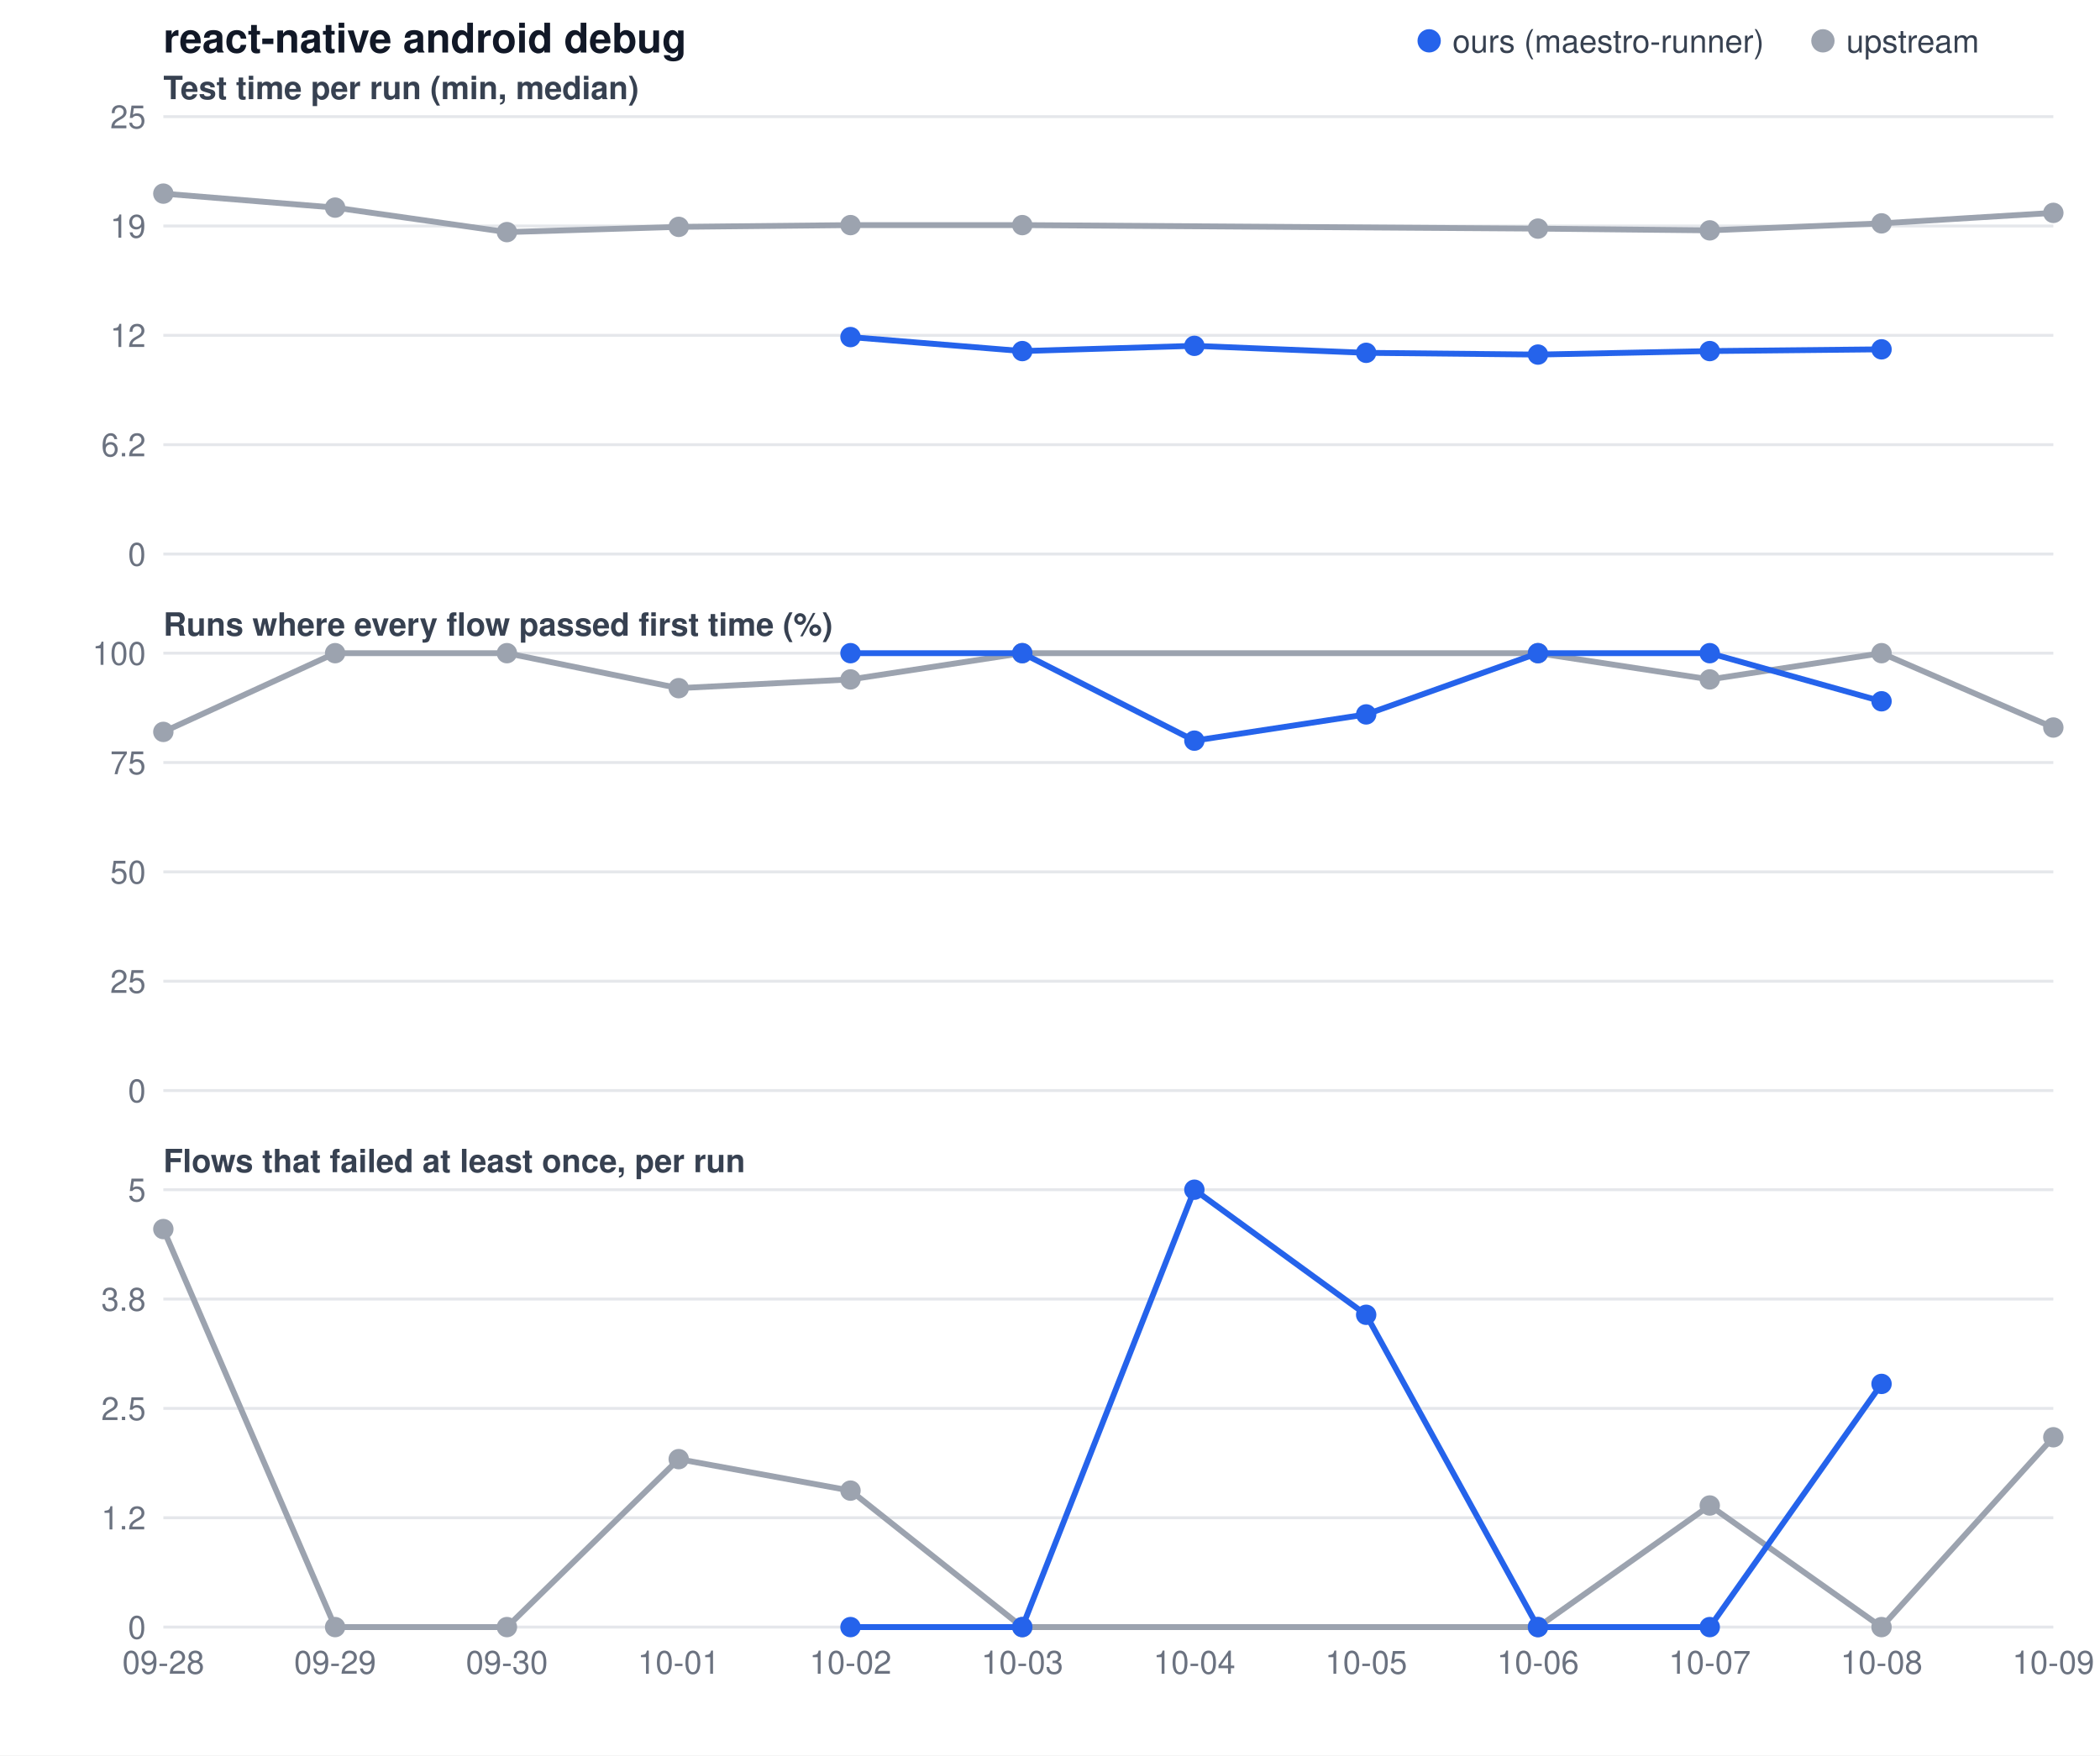
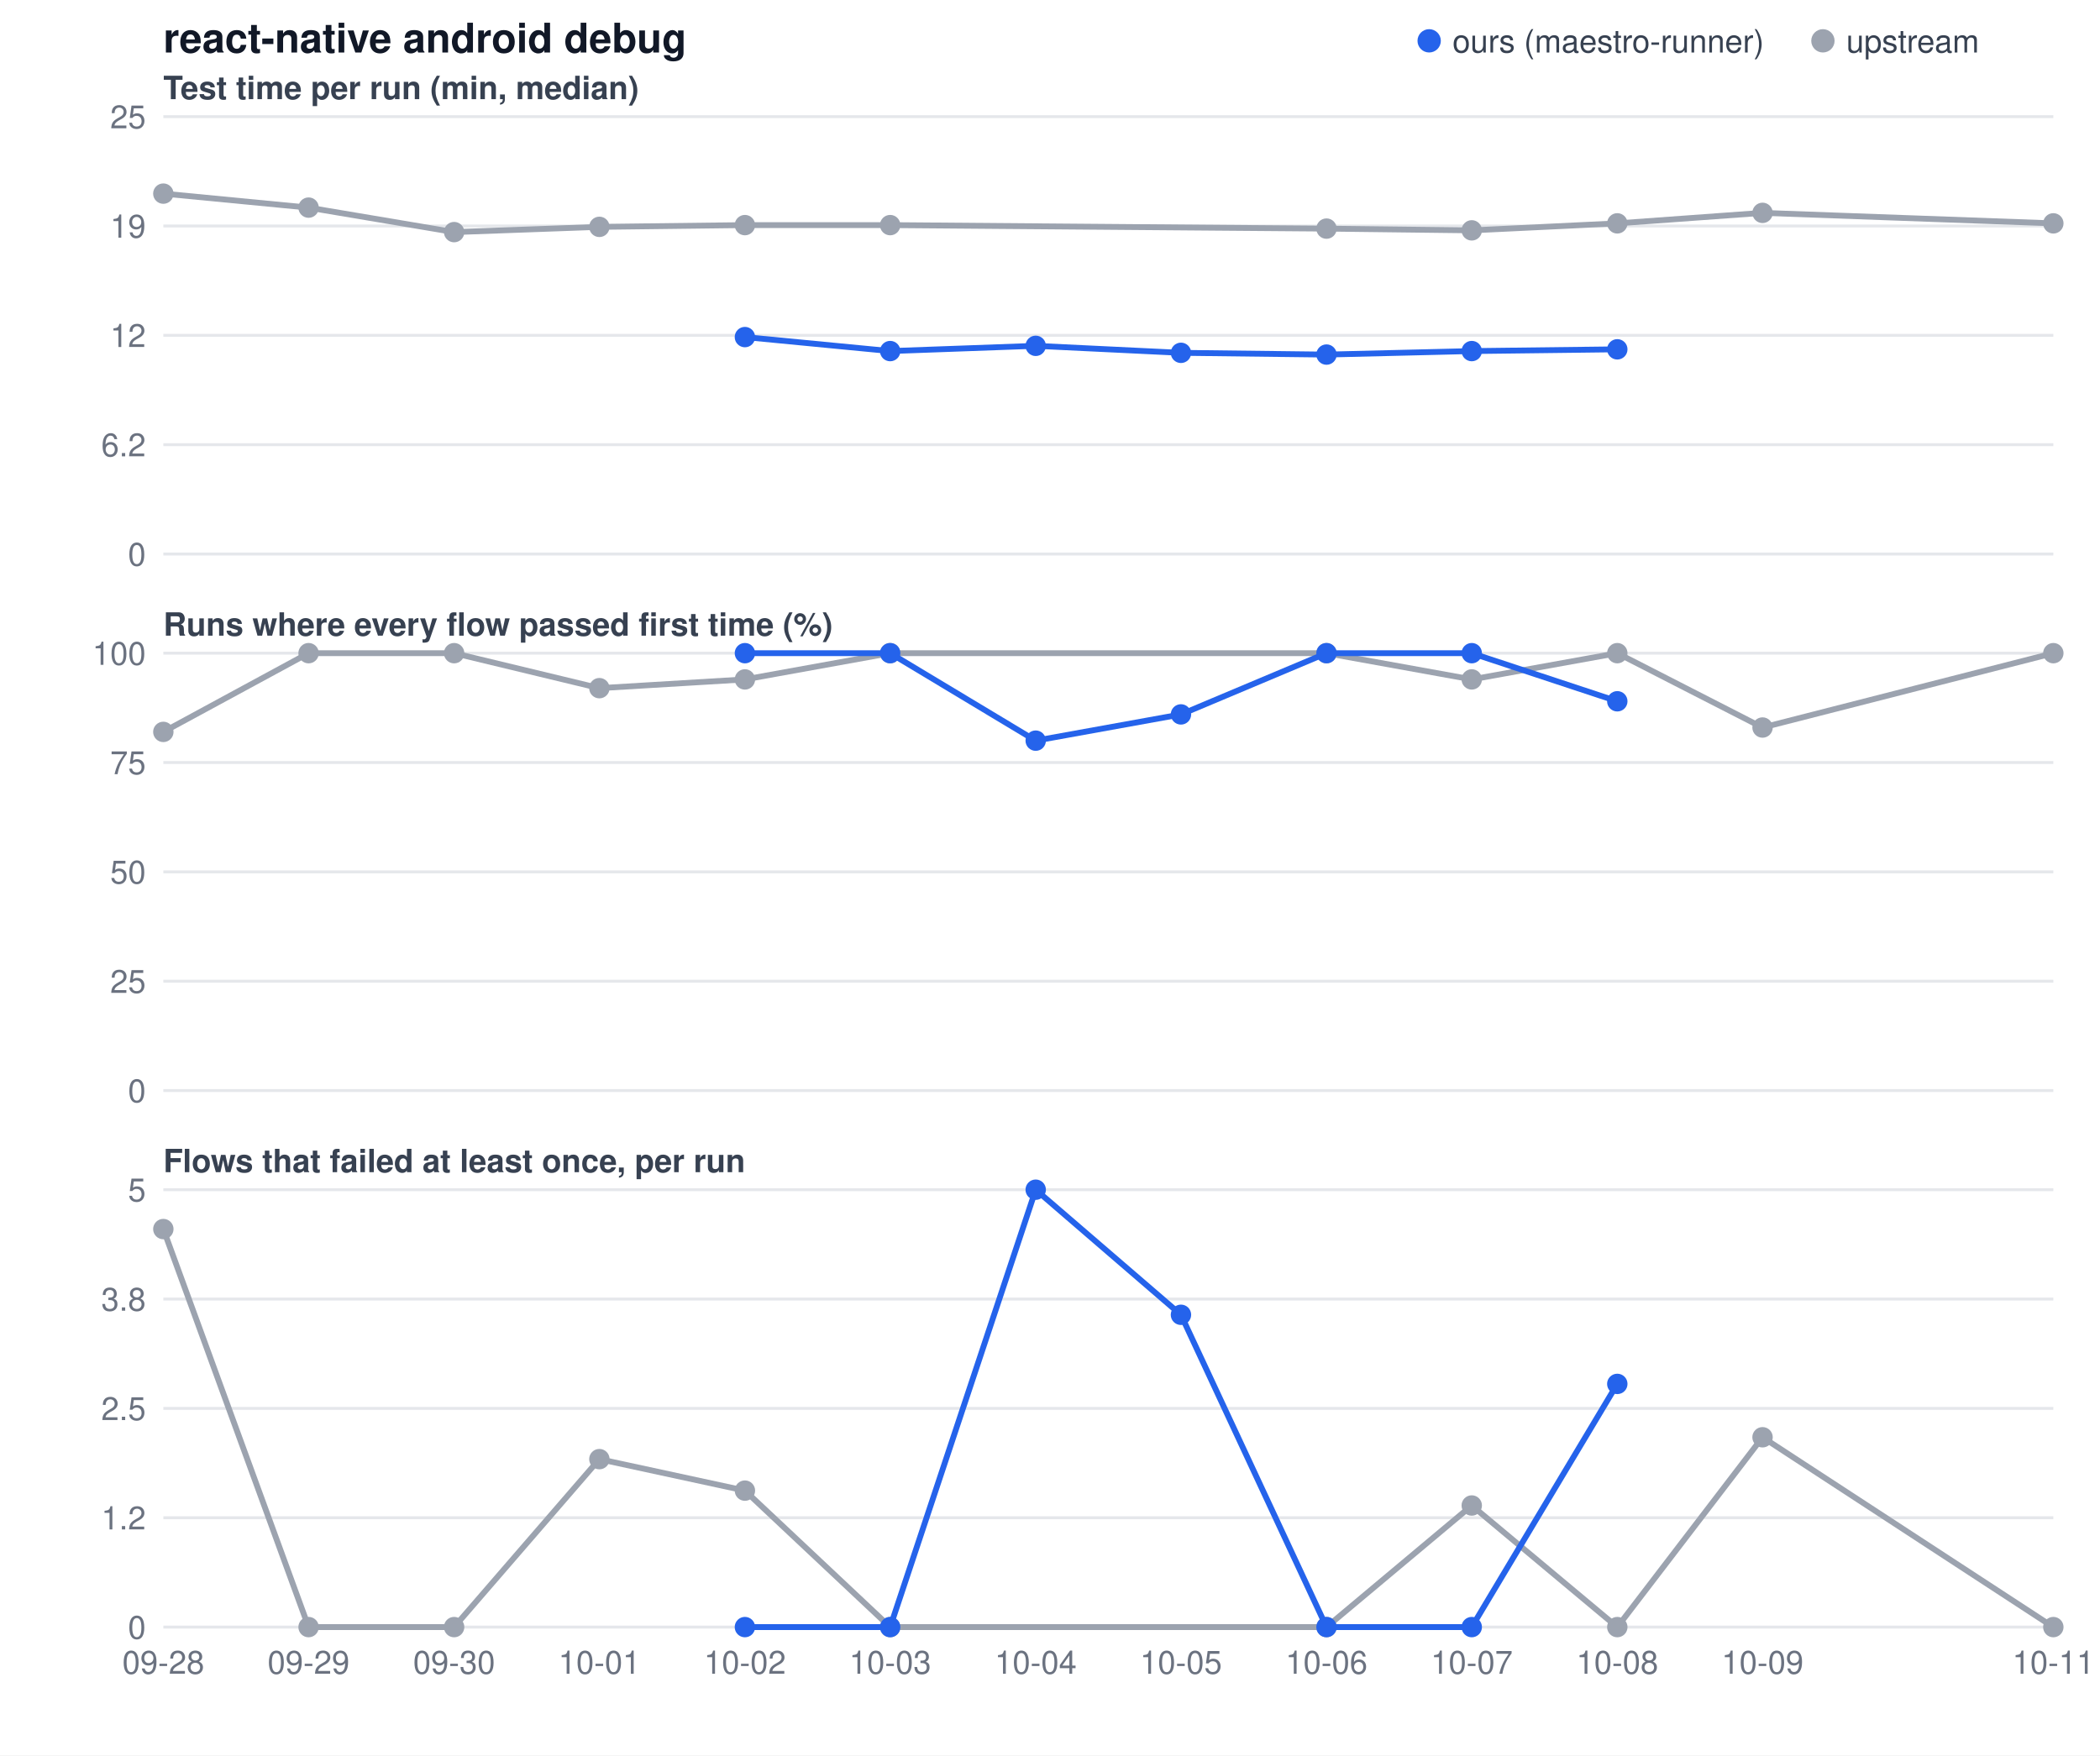
<svg xmlns="http://www.w3.org/2000/svg" width="720" height="602" font-family="-apple-system,Segoe UI,Helvetica,Arial,sans-serif" font-size="11">
  <rect width="100%" height="100%" fill="#ffffff" />
  <text x="56" y="18" font-size="14" font-weight="600" fill="#111827">react-native android debug</text>
  <circle cx="490" cy="14" r="4" fill="#2563eb" />
  <text x="498" y="18" fill="#374151">ours (maestro-runner)</text>
  <circle cx="625" cy="14" r="4" fill="#9ca3af" />
  <text x="633" y="18" fill="#374151">upstream</text>
  <text x="56" y="34" fill="#374151" font-weight="600">Test time per run (min, median)</text>
  <line x1="56" x2="704" y1="190.0" y2="190.0" stroke="#e5e7eb" />
  <text x="50" y="194.0" text-anchor="end" fill="#6b7280">0</text>
  <line x1="56" x2="704" y1="152.5" y2="152.5" stroke="#e5e7eb" />
  <text x="50" y="156.5" text-anchor="end" fill="#6b7280">6.2</text>
  <line x1="56" x2="704" y1="115.0" y2="115.0" stroke="#e5e7eb" />
  <text x="50" y="119.0" text-anchor="end" fill="#6b7280">12</text>
  <line x1="56" x2="704" y1="77.5" y2="77.5" stroke="#e5e7eb" />
  <text x="50" y="81.5" text-anchor="end" fill="#6b7280">19</text>
  <line x1="56" x2="704" y1="40.0" y2="40.0" stroke="#e5e7eb" />
  <text x="50" y="44.0" text-anchor="end" fill="#6b7280">25</text>
-   <polyline fill="none" stroke="#9ca3af" stroke-width="2" points="56.0,66.4 114.9,71.2 173.8,79.6 232.7,77.8 291.6,77.2 350.5,77.2 527.3,78.4 586.2,79.0 645.1,76.6 704.0,73.0" />
+   <polyline fill="none" stroke="#9ca3af" stroke-width="2" points="56.0,66.4 105.8,71.2 155.7,79.6 205.5,77.8 255.4,77.2 305.2,77.2 454.8,78.4 504.6,79.0 554.5,76.6 604.3,73.0 704.0,76.6" />
  <circle cx="56.0" cy="66.4" r="3.5" fill="#9ca3af" />
-   <circle cx="114.9" cy="71.2" r="3.5" fill="#9ca3af" />
-   <circle cx="173.8" cy="79.6" r="3.5" fill="#9ca3af" />
-   <circle cx="232.7" cy="77.8" r="3.5" fill="#9ca3af" />
-   <circle cx="291.6" cy="77.2" r="3.5" fill="#9ca3af" />
-   <circle cx="350.5" cy="77.2" r="3.5" fill="#9ca3af" />
-   <circle cx="527.3" cy="78.4" r="3.5" fill="#9ca3af" />
-   <circle cx="586.2" cy="79.0" r="3.5" fill="#9ca3af" />
-   <circle cx="645.1" cy="76.6" r="3.5" fill="#9ca3af" />
-   <circle cx="704.0" cy="73.0" r="3.5" fill="#9ca3af" />
-   <polyline fill="none" stroke="#2563eb" stroke-width="2" points="291.6,115.6 350.5,120.4 409.5,118.6 468.4,121.0 527.3,121.6 586.2,120.4 645.1,119.8" />
-   <circle cx="291.6" cy="115.6" r="3.5" fill="#2563eb" />
-   <circle cx="350.5" cy="120.4" r="3.5" fill="#2563eb" />
-   <circle cx="409.5" cy="118.6" r="3.5" fill="#2563eb" />
-   <circle cx="468.4" cy="121.0" r="3.5" fill="#2563eb" />
-   <circle cx="527.3" cy="121.6" r="3.5" fill="#2563eb" />
-   <circle cx="586.2" cy="120.4" r="3.5" fill="#2563eb" />
-   <circle cx="645.1" cy="119.8" r="3.5" fill="#2563eb" />
+   <circle cx="105.8" cy="71.2" r="3.5" fill="#9ca3af" />
+   <circle cx="155.7" cy="79.6" r="3.5" fill="#9ca3af" />
+   <circle cx="205.5" cy="77.8" r="3.5" fill="#9ca3af" />
+   <circle cx="255.4" cy="77.2" r="3.5" fill="#9ca3af" />
+   <circle cx="305.2" cy="77.2" r="3.5" fill="#9ca3af" />
+   <circle cx="454.8" cy="78.4" r="3.5" fill="#9ca3af" />
+   <circle cx="504.6" cy="79.0" r="3.5" fill="#9ca3af" />
+   <circle cx="554.5" cy="76.6" r="3.5" fill="#9ca3af" />
+   <circle cx="604.3" cy="73.0" r="3.5" fill="#9ca3af" />
+   <circle cx="704.0" cy="76.6" r="3.5" fill="#9ca3af" />
+   <polyline fill="none" stroke="#2563eb" stroke-width="2" points="255.4,115.6 305.2,120.4 355.1,118.6 404.9,121.0 454.8,121.6 504.6,120.4 554.5,119.8" />
+   <circle cx="255.4" cy="115.6" r="3.5" fill="#2563eb" />
+   <circle cx="305.2" cy="120.4" r="3.5" fill="#2563eb" />
+   <circle cx="355.1" cy="118.6" r="3.5" fill="#2563eb" />
+   <circle cx="404.9" cy="121.0" r="3.5" fill="#2563eb" />
+   <circle cx="454.8" cy="121.6" r="3.5" fill="#2563eb" />
+   <circle cx="504.6" cy="120.4" r="3.5" fill="#2563eb" />
+   <circle cx="554.5" cy="119.8" r="3.5" fill="#2563eb" />
  <text x="56" y="218" fill="#374151" font-weight="600">Runs where every flow passed first time (%)</text>
  <line x1="56" x2="704" y1="374.0" y2="374.0" stroke="#e5e7eb" />
  <text x="50" y="378.0" text-anchor="end" fill="#6b7280">0</text>
  <line x1="56" x2="704" y1="336.5" y2="336.5" stroke="#e5e7eb" />
  <text x="50" y="340.5" text-anchor="end" fill="#6b7280">25</text>
  <line x1="56" x2="704" y1="299.0" y2="299.0" stroke="#e5e7eb" />
  <text x="50" y="303.0" text-anchor="end" fill="#6b7280">50</text>
  <line x1="56" x2="704" y1="261.5" y2="261.5" stroke="#e5e7eb" />
  <text x="50" y="265.5" text-anchor="end" fill="#6b7280">75</text>
  <line x1="56" x2="704" y1="224.0" y2="224.0" stroke="#e5e7eb" />
  <text x="50" y="228.0" text-anchor="end" fill="#6b7280">100</text>
-   <polyline fill="none" stroke="#9ca3af" stroke-width="2" points="56.0,251.0 114.9,224.0 173.8,224.0 232.7,236.0 291.6,233.0 350.5,224.0 527.3,224.0 586.2,233.0 645.1,224.0 704.0,249.5" />
+   <polyline fill="none" stroke="#9ca3af" stroke-width="2" points="56.0,251.0 105.8,224.0 155.7,224.0 205.5,236.0 255.4,233.0 305.2,224.0 454.8,224.0 504.6,233.0 554.5,224.0 604.3,249.5 704.0,224.0" />
  <circle cx="56.0" cy="251.0" r="3.5" fill="#9ca3af" />
-   <circle cx="114.9" cy="224.0" r="3.5" fill="#9ca3af" />
-   <circle cx="173.8" cy="224.0" r="3.5" fill="#9ca3af" />
-   <circle cx="232.7" cy="236.0" r="3.5" fill="#9ca3af" />
-   <circle cx="291.6" cy="233.0" r="3.5" fill="#9ca3af" />
-   <circle cx="350.5" cy="224.0" r="3.5" fill="#9ca3af" />
-   <circle cx="527.3" cy="224.0" r="3.5" fill="#9ca3af" />
-   <circle cx="586.2" cy="233.0" r="3.5" fill="#9ca3af" />
-   <circle cx="645.1" cy="224.0" r="3.5" fill="#9ca3af" />
-   <circle cx="704.0" cy="249.5" r="3.5" fill="#9ca3af" />
-   <polyline fill="none" stroke="#2563eb" stroke-width="2" points="291.6,224.0 350.5,224.0 409.5,254.0 468.4,245.0 527.3,224.0 586.2,224.0 645.1,240.5" />
-   <circle cx="291.6" cy="224.0" r="3.5" fill="#2563eb" />
-   <circle cx="350.5" cy="224.0" r="3.5" fill="#2563eb" />
-   <circle cx="409.5" cy="254.0" r="3.5" fill="#2563eb" />
-   <circle cx="468.4" cy="245.0" r="3.5" fill="#2563eb" />
-   <circle cx="527.3" cy="224.0" r="3.5" fill="#2563eb" />
-   <circle cx="586.2" cy="224.0" r="3.5" fill="#2563eb" />
-   <circle cx="645.1" cy="240.5" r="3.5" fill="#2563eb" />
+   <circle cx="105.8" cy="224.0" r="3.5" fill="#9ca3af" />
+   <circle cx="155.7" cy="224.0" r="3.5" fill="#9ca3af" />
+   <circle cx="205.5" cy="236.0" r="3.5" fill="#9ca3af" />
+   <circle cx="255.4" cy="233.0" r="3.5" fill="#9ca3af" />
+   <circle cx="305.2" cy="224.0" r="3.5" fill="#9ca3af" />
+   <circle cx="454.8" cy="224.0" r="3.5" fill="#9ca3af" />
+   <circle cx="504.6" cy="233.0" r="3.5" fill="#9ca3af" />
+   <circle cx="554.5" cy="224.0" r="3.5" fill="#9ca3af" />
+   <circle cx="604.3" cy="249.5" r="3.5" fill="#9ca3af" />
+   <circle cx="704.0" cy="224.0" r="3.5" fill="#9ca3af" />
+   <polyline fill="none" stroke="#2563eb" stroke-width="2" points="255.4,224.0 305.2,224.0 355.1,254.0 404.9,245.0 454.8,224.0 504.6,224.0 554.5,240.5" />
+   <circle cx="255.4" cy="224.0" r="3.5" fill="#2563eb" />
+   <circle cx="305.2" cy="224.0" r="3.5" fill="#2563eb" />
+   <circle cx="355.1" cy="254.0" r="3.5" fill="#2563eb" />
+   <circle cx="404.9" cy="245.0" r="3.5" fill="#2563eb" />
+   <circle cx="454.8" cy="224.0" r="3.5" fill="#2563eb" />
+   <circle cx="504.6" cy="224.0" r="3.5" fill="#2563eb" />
+   <circle cx="554.5" cy="240.5" r="3.5" fill="#2563eb" />
  <text x="56" y="402" fill="#374151" font-weight="600">Flows that failed at least once, per run</text>
  <line x1="56" x2="704" y1="558.0" y2="558.0" stroke="#e5e7eb" />
  <text x="50" y="562.0" text-anchor="end" fill="#6b7280">0</text>
  <line x1="56" x2="704" y1="520.5" y2="520.5" stroke="#e5e7eb" />
  <text x="50" y="524.5" text-anchor="end" fill="#6b7280">1.2</text>
  <line x1="56" x2="704" y1="483.0" y2="483.0" stroke="#e5e7eb" />
  <text x="50" y="487.0" text-anchor="end" fill="#6b7280">2.5</text>
  <line x1="56" x2="704" y1="445.5" y2="445.5" stroke="#e5e7eb" />
  <text x="50" y="449.5" text-anchor="end" fill="#6b7280">3.8</text>
  <line x1="56" x2="704" y1="408.0" y2="408.0" stroke="#e5e7eb" />
  <text x="50" y="412.0" text-anchor="end" fill="#6b7280">5</text>
-   <polyline fill="none" stroke="#9ca3af" stroke-width="2" points="56.0,421.5 114.9,558.0 173.8,558.0 232.7,500.4 291.6,511.2 350.5,558.0 527.3,558.0 586.2,516.3 645.1,558.0 704.0,492.9" />
+   <polyline fill="none" stroke="#9ca3af" stroke-width="2" points="56.0,421.5 105.8,558.0 155.7,558.0 205.5,500.4 255.4,511.2 305.2,558.0 454.8,558.0 504.6,516.3 554.5,558.0 604.3,492.9 704.0,558.0" />
  <circle cx="56.0" cy="421.5" r="3.5" fill="#9ca3af" />
-   <circle cx="114.9" cy="558.0" r="3.5" fill="#9ca3af" />
-   <circle cx="173.8" cy="558.0" r="3.5" fill="#9ca3af" />
-   <circle cx="232.7" cy="500.4" r="3.5" fill="#9ca3af" />
-   <circle cx="291.6" cy="511.2" r="3.5" fill="#9ca3af" />
-   <circle cx="350.5" cy="558.0" r="3.5" fill="#9ca3af" />
-   <circle cx="527.3" cy="558.0" r="3.5" fill="#9ca3af" />
-   <circle cx="586.2" cy="516.3" r="3.5" fill="#9ca3af" />
-   <circle cx="645.1" cy="558.0" r="3.5" fill="#9ca3af" />
-   <circle cx="704.0" cy="492.9" r="3.5" fill="#9ca3af" />
-   <polyline fill="none" stroke="#2563eb" stroke-width="2" points="291.6,558.0 350.5,558.0 409.5,408.0 468.4,450.9 527.3,558.0 586.2,558.0 645.1,474.6" />
-   <circle cx="291.6" cy="558.0" r="3.5" fill="#2563eb" />
-   <circle cx="350.5" cy="558.0" r="3.5" fill="#2563eb" />
-   <circle cx="409.5" cy="408.0" r="3.5" fill="#2563eb" />
-   <circle cx="468.4" cy="450.9" r="3.5" fill="#2563eb" />
-   <circle cx="527.3" cy="558.0" r="3.5" fill="#2563eb" />
-   <circle cx="586.2" cy="558.0" r="3.5" fill="#2563eb" />
-   <circle cx="645.1" cy="474.6" r="3.5" fill="#2563eb" />
+   <circle cx="105.8" cy="558.0" r="3.5" fill="#9ca3af" />
+   <circle cx="155.7" cy="558.0" r="3.5" fill="#9ca3af" />
+   <circle cx="205.5" cy="500.4" r="3.5" fill="#9ca3af" />
+   <circle cx="255.4" cy="511.2" r="3.5" fill="#9ca3af" />
+   <circle cx="305.2" cy="558.0" r="3.5" fill="#9ca3af" />
+   <circle cx="454.8" cy="558.0" r="3.5" fill="#9ca3af" />
+   <circle cx="504.6" cy="516.3" r="3.5" fill="#9ca3af" />
+   <circle cx="554.5" cy="558.0" r="3.5" fill="#9ca3af" />
+   <circle cx="604.3" cy="492.9" r="3.5" fill="#9ca3af" />
+   <circle cx="704.0" cy="558.0" r="3.5" fill="#9ca3af" />
+   <polyline fill="none" stroke="#2563eb" stroke-width="2" points="255.4,558.0 305.2,558.0 355.1,408.0 404.9,450.9 454.8,558.0 504.6,558.0 554.5,474.6" />
+   <circle cx="255.4" cy="558.0" r="3.5" fill="#2563eb" />
+   <circle cx="305.2" cy="558.0" r="3.5" fill="#2563eb" />
+   <circle cx="355.1" cy="408.0" r="3.5" fill="#2563eb" />
+   <circle cx="404.9" cy="450.9" r="3.5" fill="#2563eb" />
+   <circle cx="454.8" cy="558.0" r="3.5" fill="#2563eb" />
+   <circle cx="504.6" cy="558.0" r="3.5" fill="#2563eb" />
+   <circle cx="554.5" cy="474.6" r="3.5" fill="#2563eb" />
  <text x="56.0" y="574" text-anchor="middle" fill="#6b7280">09-28</text>
-   <text x="114.9" y="574" text-anchor="middle" fill="#6b7280">09-29</text>
-   <text x="173.8" y="574" text-anchor="middle" fill="#6b7280">09-30</text>
-   <text x="232.7" y="574" text-anchor="middle" fill="#6b7280">10-01</text>
-   <text x="291.6" y="574" text-anchor="middle" fill="#6b7280">10-02</text>
-   <text x="350.5" y="574" text-anchor="middle" fill="#6b7280">10-03</text>
-   <text x="409.5" y="574" text-anchor="middle" fill="#6b7280">10-04</text>
-   <text x="468.4" y="574" text-anchor="middle" fill="#6b7280">10-05</text>
-   <text x="527.3" y="574" text-anchor="middle" fill="#6b7280">10-06</text>
-   <text x="586.2" y="574" text-anchor="middle" fill="#6b7280">10-07</text>
-   <text x="645.1" y="574" text-anchor="middle" fill="#6b7280">10-08</text>
-   <text x="704.0" y="574" text-anchor="middle" fill="#6b7280">10-09</text>
+   <text x="105.8" y="574" text-anchor="middle" fill="#6b7280">09-29</text>
+   <text x="155.7" y="574" text-anchor="middle" fill="#6b7280">09-30</text>
+   <text x="205.5" y="574" text-anchor="middle" fill="#6b7280">10-01</text>
+   <text x="255.4" y="574" text-anchor="middle" fill="#6b7280">10-02</text>
+   <text x="305.2" y="574" text-anchor="middle" fill="#6b7280">10-03</text>
+   <text x="355.1" y="574" text-anchor="middle" fill="#6b7280">10-04</text>
+   <text x="404.9" y="574" text-anchor="middle" fill="#6b7280">10-05</text>
+   <text x="454.8" y="574" text-anchor="middle" fill="#6b7280">10-06</text>
+   <text x="504.6" y="574" text-anchor="middle" fill="#6b7280">10-07</text>
+   <text x="554.5" y="574" text-anchor="middle" fill="#6b7280">10-08</text>
+   <text x="604.3" y="574" text-anchor="middle" fill="#6b7280">10-09</text>
+   <text x="704.0" y="574" text-anchor="middle" fill="#6b7280">10-11</text>
</svg>
